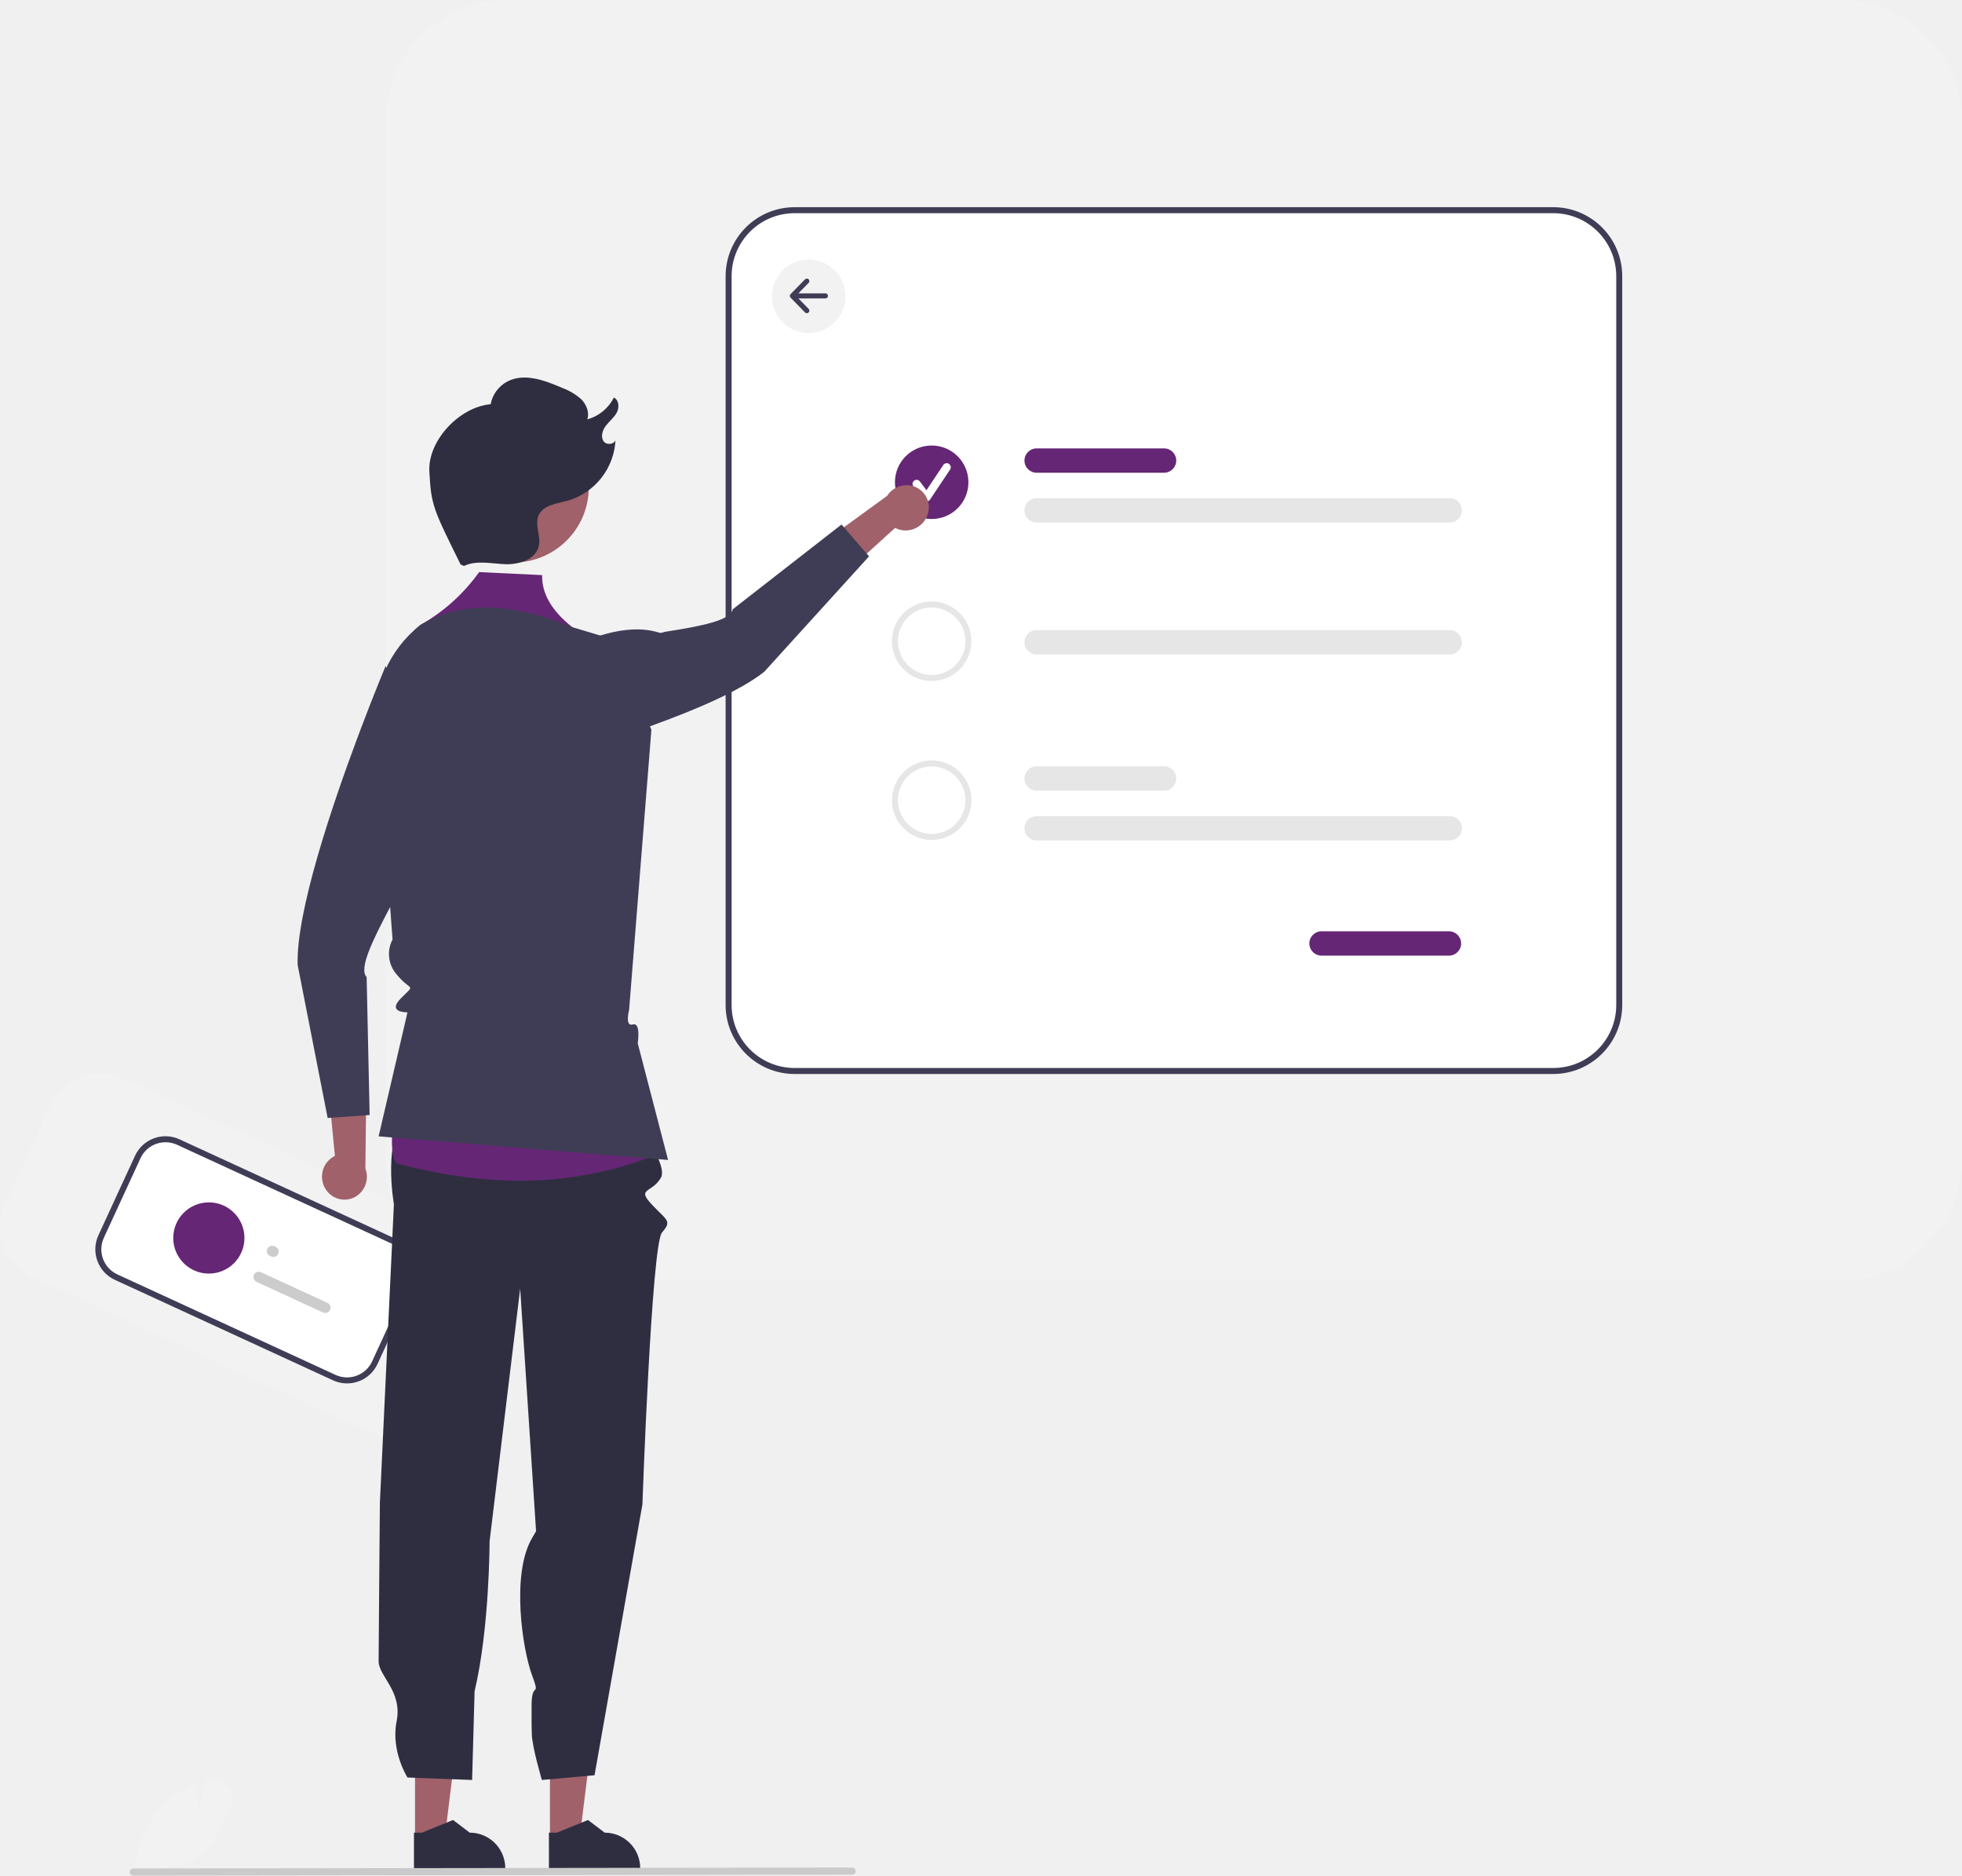
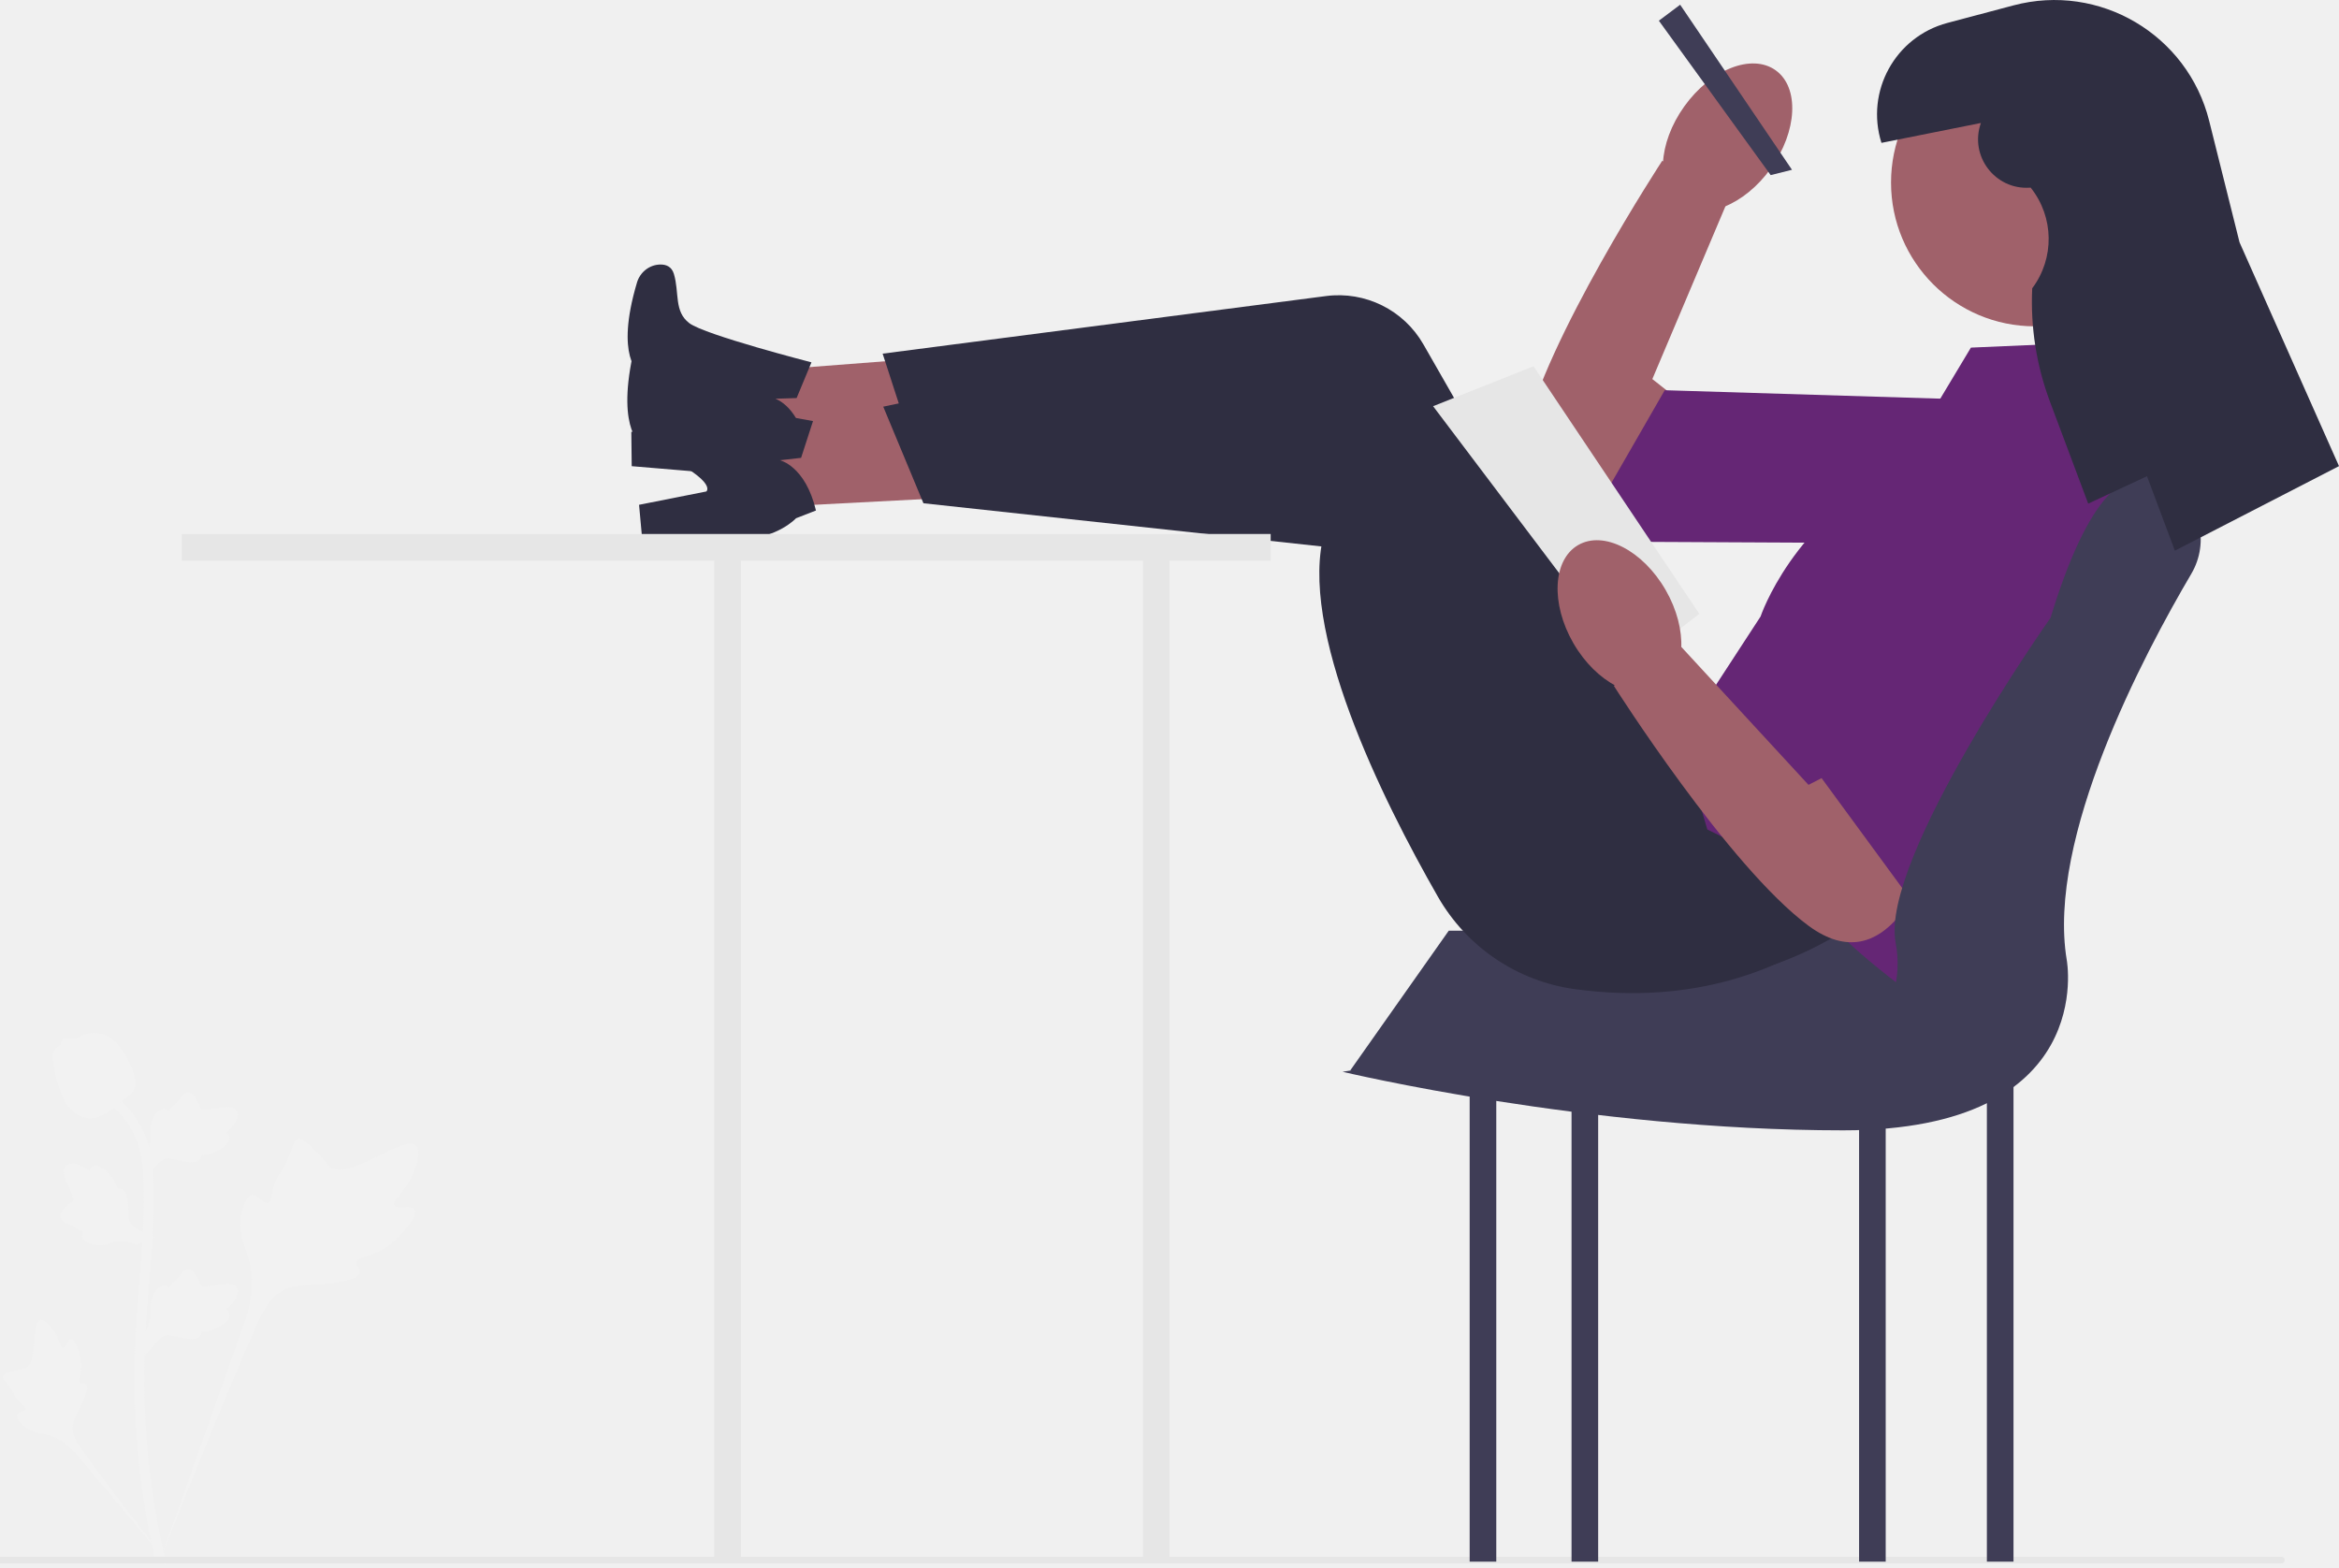
- <svg xmlns="http://www.w3.org/2000/svg" data-name="Layer 1" width="654.26" height="625.368" viewBox="0 0 654.26 625.368">
-   <path d="M402.994,617.918,283.28,562.789a17.917,17.917,0,0,1-8.77-23.742l15.423-33.491a17.918,17.918,0,0,1,23.742-8.77L433.389,551.914a17.918,17.918,0,0,1,8.77,23.742L426.736,609.147A17.917,17.917,0,0,1,402.994,617.918Z" transform="translate(-272.8698 -137.316)" fill="#f2f2f2" />
-   <path d="M384.354,596.625l-72.778-33.514a10.193,10.193,0,0,1-4.989-13.507L318.808,523.067a10.193,10.193,0,0,1,13.507-4.989l72.778,33.514a10.193,10.193,0,0,1,4.989,13.507L397.861,591.636A10.193,10.193,0,0,1,384.354,596.625Z" transform="translate(-272.8698 -137.316)" fill="#fff" />
-   <path d="M383.936,597.534l-72.778-33.514a11.194,11.194,0,0,1-5.479-14.834L317.899,522.649a11.194,11.194,0,0,1,14.834-5.479l72.778,33.514a11.194,11.194,0,0,1,5.479,14.833L398.769,592.054A11.194,11.194,0,0,1,383.936,597.534Zm-52.04-78.548a9.192,9.192,0,0,0-12.18,4.499L307.496,550.023a9.192,9.192,0,0,0,4.499,12.18l72.778,33.514a9.192,9.192,0,0,0,12.18-4.5l12.22-26.537a9.192,9.192,0,0,0-4.499-12.18Z" transform="translate(-272.8698 -137.316)" fill="#3f3d56" />
-   <path d="M363.314,556.233l-.402-.185a1.771,1.771,0,1,1,1.481-3.217l.402.185a1.771,1.771,0,0,1-1.481,3.217Z" transform="translate(-272.8698 -137.316)" fill="#ccc" />
-   <path d="M380.551,574.893l-22.115-10.184a1.771,1.771,0,1,1,1.481-3.217l22.115,10.184a1.771,1.771,0,1,1-1.481,3.217Z" transform="translate(-272.8698 -137.316)" fill="#ccc" />
-   <circle cx="69.646" cy="412.751" r="11.872" fill="#652675" />
-   <path d="M886.7,564.469H441.969A40.476,40.476,0,0,1,401.539,524.039V177.746A40.476,40.476,0,0,1,441.969,137.316H886.7a40.476,40.476,0,0,1,40.43,40.43V524.039A40.476,40.476,0,0,1,886.7,564.469Z" transform="translate(-272.8698 -137.316)" fill="#f2f2f2" />
-   <path d="M790.834,495.393h-253a23.026,23.026,0,0,1-23-23v-243a23.026,23.026,0,0,1,23-23h253a23.026,23.026,0,0,1,23,23v243A23.026,23.026,0,0,1,790.834,495.393Z" transform="translate(-272.8698 -137.316)" fill="#fff" />
-   <path d="M790.834,495.393h-253a23.026,23.026,0,0,1-23-23v-243a23.026,23.026,0,0,1,23-23h253a23.026,23.026,0,0,1,23,23v243A23.026,23.026,0,0,1,790.834,495.393Zm-253-287a21.024,21.024,0,0,0-21,21v243a21.024,21.024,0,0,0,21,21h253a21.024,21.024,0,0,0,21-21v-243a21.024,21.024,0,0,0-21-21Z" transform="translate(-272.8698 -137.316)" fill="#3f3d56" />
-   <path d="M661.047,294.929H618.55a4.058,4.058,0,1,1,0-8.117h42.497a4.058,4.058,0,0,1,0,8.117Z" transform="translate(-272.8698 -137.316)" fill="#652675" />
-   <path d="M756.047,455.929H713.55a4.058,4.058,0,1,1,0-8.117h42.497a4.058,4.058,0,0,1,0,8.117Z" transform="translate(-272.8698 -137.316)" fill="#652675" />
-   <path d="M756.31,311.528H618.55a4.058,4.058,0,1,1,0-8.117H756.31a4.058,4.058,0,0,1,0,8.117Z" transform="translate(-272.8698 -137.316)" fill="#e6e6e6" />
-   <circle cx="310.682" cy="160.791" r="12.252" fill="#652675" />
-   <circle cx="269.682" cy="98.791" r="12.252" fill="#f2f2f2" />
-   <path d="M581.881,304.484a1.362,1.362,0,0,1-1.09-.545l-3.342-4.457a1.363,1.363,0,1,1,2.181-1.635l2.187,2.915,5.616-8.424a1.363,1.363,0,0,1,2.273,1.504l-.005.008L583.015,303.877a1.364,1.364,0,0,1-1.096.606Z" transform="translate(-272.8698 -137.316)" fill="#fff" />
-   <path d="M756.31,355.528H618.55a4.058,4.058,0,1,1,0-8.117H756.31a4.058,4.058,0,0,1,0,8.117Z" transform="translate(-272.8698 -137.316)" fill="#e6e6e6" />
-   <path d="M583.552,364.359a13.251,13.251,0,1,1,13.251-13.251A13.267,13.267,0,0,1,583.552,364.359Zm0-24.503a11.251,11.251,0,1,0,11.251,11.251A11.264,11.264,0,0,0,583.552,339.856Z" transform="translate(-272.8698 -137.316)" fill="#e6e6e6" />
-   <path d="M661.047,400.929H618.55a4.058,4.058,0,1,1,0-8.117h42.497a4.058,4.058,0,0,1,0,8.117Z" transform="translate(-272.8698 -137.316)" fill="#e6e6e6" />
-   <path d="M756.31,417.528H618.55a4.058,4.058,0,1,1,0-8.117H756.31a4.058,4.058,0,0,1,0,8.117Z" transform="translate(-272.8698 -137.316)" fill="#e6e6e6" />
-   <path d="M583.552,417.359a13.252,13.252,0,1,1,13.251-13.252A13.267,13.267,0,0,1,583.552,417.359Zm0-24.504a11.252,11.252,0,1,0,11.251,11.252A11.265,11.265,0,0,0,583.552,392.855Z" transform="translate(-272.8698 -137.316)" fill="#e6e6e6" />
-   <path d="M548.121,235.12h-9.01l3.418-3.494a.845.845,0,1,0-1.208-1.182l-4.823,4.929a.845.845,0,0,0,0,1.182l4.823,4.93a.845.845,0,0,0,1.208-1.182l-3.417-3.493H548.121a.845.845,0,0,0,0-1.69Z" transform="translate(-272.8698 -137.316)" fill="#3f3d56" />
-   <polygon points="183.393 612.928 193.294 612.927 198.004 574.737 183.391 574.738 183.393 612.928" fill="#a0616a" />
-   <path d="M455.914,760.572l30.447-.001v-.385a11.851,11.851,0,0,0-11.851-11.851h-.001l-5.562-4.219-10.377,4.22-2.658 0Z" transform="translate(-272.8698 -137.316)" fill="#2f2e41" />
-   <polygon points="138.393 612.928 148.294 612.927 153.004 574.737 138.391 574.738 138.393 612.928" fill="#a0616a" />
-   <path d="M410.914,760.572l30.447-.001v-.385a11.851,11.851,0,0,0-11.851-11.851h-.001l-5.562-4.219-10.377,4.22-2.658 0Z" transform="translate(-272.8698 -137.316)" fill="#2f2e41" />
-   <path d="M480.334,505.053s16.001,19.846,12.899,24.992-8.102,3.363-3.102,8.755,7.003,5.454,3.502,9.423-6.543,90.709-6.543,90.709L471.13,729.19l-17.563,1.583s-3.277-11.031-3.357-15.307-.08-.55-.08-9.413,3.16-1.996.08-10.43-6.92-33.276,0-45.354,1.481-1.481,1.481-1.481l-5.361-81.857L436.13,651.19s0,29-5,50l-.827,29.583-21.551-.824s-5.623-8.759-3.623-18.759-6-15-6-20,.421-52.827.421-52.827l4.673-99.564s-4.094-22.609,4.906-31.609S480.334,505.053,480.334,505.053Z" transform="translate(-272.8698 -137.316)" fill="#2f2e41" />
-   <path d="M432.65,328.058l21,1q-.243,9.195,10.042,17.348l11.438,11.783,3,26-3,98,17,40c-22.845,8.928-49.546,12.888-87,3-4.224-4.505,1.173-30.762,3.628-50.367,0,0,5.314-8.168.517-14.072s1.855-42.561,1.855-42.561l2-41c-1.137-13.269-10.555-23.259-.091-31.497v0A60.877,60.877,0,0,0,432.65,328.058Z" transform="translate(-272.8698 -137.316)" fill="#652675" />
-   <path d="M463.692,346.407l14.268,4.281,12.128,29.964L482.65,474.058s-1.491,5.65,1.254,4.825,1.626,6.256,1.626,6.256L495.65,524.058l-96.52-7.868,9.628-41.367s-7.102.229-2.108-4.765,3.278-1.964-1.52-7.868a10.352,10.352,0,0,1-1.366-11.623l-2.14-29.25-3.528-41.165A39.555,39.555,0,0,1,413.039,345.693l0,0C427.939,336.841,445.208,338.841,463.692,346.407Z" transform="translate(-272.8698 -137.316)" fill="#3f3d56" />
-   <path d="M381.567,533.961a7.744,7.744,0,0,1,1.918-10.63,7.428,7.428,0,0,1,1.065-.612L381.949,495.826l13.181-6.121-.421,37.224a7.723,7.723,0,0,1-2.737,9.022,7.391,7.391,0,0,1-10.292-1.823Q381.623,534.045,381.567,533.961Z" transform="translate(-272.8698 -137.316)" fill="#a0616a" />
-   <path d="M372.13,459.06l10,51,1.19-.08,11.59-.83,1.22-.09-1-46c-2.66-2.71,1.85-11.99,7.77-23.19,2.19-4.13,4.57-8.53,6.86-12.95.41-.79.81-1.58,1.21-2.37a136.123,136.123,0,0,0,7.48-16.97l-16.57-47.02-.42-1.2s-3.53,8.42-8.15,20.61q-.525,1.365-1.05,2.79C383.44,406.3,371.55,441.56,372.13,459.06Z" transform="translate(-272.8698 -137.316)" fill="#3f3d56" />
-   <path d="M582.169,308.994a7.744,7.744,0,0,1-9.672,4.81,7.43,7.43,0,0,1-1.127-.488l-20.017,18.145-12.781-6.918,30.108-21.892a7.723,7.723,0,0,1,8.871-3.193,7.391,7.391,0,0,1,4.684,9.344Q582.203,308.899,582.169,308.994Z" transform="translate(-272.8698 -137.316)" fill="#a0616a" />
-   <path d="M430.241,397.31s29.712-7.349,57.247-17.081c.727-.253,1.442-.513,2.156-.773,15.663-5.631,30.333-11.995,38.077-18.165L562.663,322.812l-.775-.901-7.597-8.797-.794-.926-36.294,28.271c-.58,3.662-10.268,5.59-22.404,7.481-.68.111-1.397.525-2.077.314-11.421-3.547-24.319,2.312-33.947,6.633Z" transform="translate(-272.8698 -137.316)" fill="#3f3d56" />
-   <circle cx="171.228" cy="162.431" r="25.115" fill="#a0616a" />
-   <path d="M427.57,326.013c4.201-1.973,9.107-.774,13.745-.592s10.257-1.566,11.241-6.101c.728-3.354-1.459-7.029-.081-10.172,1.503-3.427,6.013-3.915,9.631-4.875a22.2,22.2,0,0,0,16.031-20.782c.251,1.873-2.953,2.488-4.005.919s-.328-3.741.833-5.232,2.727-2.682,3.602-4.356.705-4.161-1.004-4.967a13.956,13.956,0,0,1-8.839,7.271c.777-2.361-.322-5.016-2.091-6.762a20.238,20.238,0,0,0-6.387-3.761c-5.789-2.51-12.549-5.007-18.155-2.111a10.856,10.856,0,0,0-5.612,7.597c-10.371.877-21.02,12.111-20.429,22.502.635,11.186,1.099,12.091,10.411,30.915" transform="translate(-272.8698 -137.316)" fill="#2f2e41" />
-   <path d="M317.609,762.684l.006-.296a34.186,34.186,0,0,1,12.783-25.744,33.169,33.169,0,0,1,7.126-4.294l.243-.108.041.262c.493,3.133,1.274,6.331,1.638,7.75l2.438-9.515.271-.078a6.483,6.483,0,0,1,6.921,2.211,6.594,6.594,0,0,1,.684,7.358c-.568,1.059-1.127,2.164-1.668,3.232-1.857,3.672-3.777,7.469-6.574,10.418a20.663,20.663,0,0,1-16.666,6.217Z" transform="translate(-272.8698 -137.316)" fill="#f2f2f2" />
-   <path d="M557.024,762.352l-239.75.307a1.191,1.191,0,0,1,0-2.381l239.75-.307a1.191,1.191,0,1,1,0,2.381Z" transform="translate(-272.8698 -137.316)" fill="#cacaca" />
+ <svg xmlns="http://www.w3.org/2000/svg" width="596.882" height="400.001" viewBox="0 0 596.882 400.001">
+   <g>
+     <path d="M105.784,308.736c-.844-1.424-4.497,.101-5.168-1.191-.669-1.287,2.724-3.249,4.663-7.73,.35-.808,2.553-5.9,.922-7.472-3.092-2.978-17.24,9.313-22.191,5.29-1.087-.883-1.846-2.645-5.134-5.506-1.308-1.138-2.099-1.652-2.865-1.461-1.086,.271-1.172,1.725-2.337,4.584-1.747,4.287-2.78,4.028-3.798,7.449-.756,2.539-.583,4.016-1.472,4.303-1.258,.407-2.416-2.286-4.011-2.045-1.627,.246-2.611,3.382-2.922,5.73-.583,4.406,1.035,7.313,1.932,10.371,.975,3.322,1.553,8.375-.698,15.528l-22.277,62.766c4.918-12.879,19.158-48.185,25.142-61.305,1.727-3.787,3.635-7.629,7.551-9.145,3.77-1.46,8.949-.588,15.55-2.179,.771-.186,2.911-.73,3.18-1.988,.223-1.04-1.036-1.621-.842-2.595,.259-1.307,2.734-1.323,5.775-2.831,2.144-1.063,3.48-2.328,4.629-3.415,.346-.328,5.495-5.262,4.371-7.157h-0Z" fill="#f2f2f2" />
+     <path d="M18.139,341.778c-.942,.004-1.248,2.236-2.076,2.193-.825-.043-.808-2.275-2.448-4.519-.296-.405-2.159-2.955-3.401-2.608-2.354,.658-.404,11.148-3.806,12.418-.747,.279-1.831,.143-4.184,.931-.936,.314-1.417,.554-1.544,.985-.18,.611,.508,1.073,1.575,2.47,1.6,2.094,1.175,2.527,2.56,4.013,1.028,1.104,1.803,1.445,1.687,1.964-.163,.735-1.819,.526-2.161,1.379-.349,.87,.907,2.257,1.969,3.087,1.994,1.558,3.888,1.602,5.647,2.044,1.912,.48,4.559,1.654,7.42,4.823l24.378,29.044c-4.902-6.13-18.122-23.306-22.835-30.029-1.361-1.941-2.696-3.985-2.31-6.345,.371-2.272,2.293-4.562,3.417-8.261,.131-.432,.481-1.639-.058-2.134-.446-.409-1.095,.041-1.517-.335-.567-.504,.14-1.724,.277-3.651,.097-1.359-.138-2.38-.341-3.258-.061-.265-.997-4.215-2.251-4.21v0Z" fill="#f2f2f2" />
+     <path d="M36.939,345.998l-.568-5.068,.259-.384c1.2-1.777,1.812-3.512,1.819-5.159,.001-.262-.011-.524-.023-.79-.049-1.057-.11-2.371,.575-3.903,.384-.854,1.463-2.831,3.086-2.587,.437,.061,.767,.262,1.018,.497,.037-.059,.075-.117,.115-.181,.505-.771,.905-1.101,1.291-1.419,.296-.245,.602-.497,1.082-1.094,.21-.262,.374-.492,.513-.685,.42-.585,.968-1.282,1.935-1.27,1.033,.049,1.574,.903,1.932,1.468,.64,1.008,.93,1.735,1.122,2.217,.07,.176,.149,.374,.19,.436,.333,.489,3.038,.032,4.057-.135,2.289-.382,4.27-.712,5.087,.732,.585,1.033,.151,2.398-1.33,4.168-.461,.551-.952,.969-1.388,1.297,.361,.215,.684,.546,.815,1.065h0c.308,1.228-.748,2.459-3.137,3.663-.593,.301-1.392,.702-2.512,.896-.527,.091-1.002,.113-1.408,.125-.009,.235-.064,.489-.207,.751-.42,.771-1.293,1.138-2.61,1.05-1.449-.076-2.642-.352-3.694-.595-.919-.21-1.711-.389-2.332-.347-1.153,.093-2.041,1.016-3.083,2.212l-2.603,3.042h-0Z" fill="#f2f2f2" />
+     <path d="M39.572,315.823l-4.758,1.835-.437-.153c-2.023-.71-3.857-.862-5.452-.451-.254,.065-.504,.143-.759,.223-1.01,.315-2.266,.708-3.922,.434-.924-.155-3.11-.697-3.285-2.329-.052-.438,.059-.809,.222-1.111-.066-.021-.133-.042-.204-.065-.874-.293-1.295-.597-1.7-.889-.312-.224-.633-.456-1.332-.769-.307-.137-.571-.237-.793-.322-.672-.258-1.486-.611-1.719-1.549-.215-1.011,.474-1.751,.93-2.241,.813-.875,1.442-1.34,1.86-1.648,.153-.112,.324-.239,.373-.294,.389-.446-.74-2.947-1.159-3.891-.95-2.118-1.772-3.95-.582-5.106,.851-.828,2.282-.754,4.369,.229,.65,.307,1.179,.675,1.607,1.013,.117-.404,.354-.8,.823-1.058h0c1.11-.61,2.569,.099,4.339,2.105,.442,.498,1.033,1.169,1.504,2.203,.221,.487,.363,.941,.478,1.331,.229-.051,.49-.063,.779,.009,.852,.21,1.429,.962,1.678,2.258,.294,1.421,.329,2.645,.362,3.724,.03,.942,.058,1.753,.255,2.344,.382,1.091,1.5,1.717,2.922,2.421l3.603,1.746-0,0Z" fill="#f2f2f2" />
+     <path d="M36.939,300.892l-.568-5.068,.259-.384c1.2-1.777,1.812-3.512,1.819-5.159,.001-.262-.011-.524-.023-.79-.049-1.057-.11-2.371,.575-3.903,.384-.854,1.463-2.831,3.086-2.587,.437,.061,.767,.262,1.018,.497,.037-.059,.075-.117,.115-.181,.505-.771,.905-1.101,1.291-1.419,.296-.245,.602-.497,1.082-1.094,.21-.262,.374-.492,.513-.685,.42-.585,.968-1.282,1.935-1.27,1.033,.049,1.574,.903,1.932,1.468,.64,1.008,.93,1.735,1.122,2.217,.07,.176,.149,.374,.19,.436,.333,.489,3.038,.032,4.057-.135,2.289-.382,4.27-.712,5.087,.732,.585,1.033,.151,2.398-1.33,4.168-.461,.551-.952,.969-1.388,1.297,.361,.215,.684,.546,.815,1.065h0c.308,1.228-.748,2.459-3.137,3.663-.593,.301-1.392,.702-2.512,.896-.527,.091-1.002,.113-1.408,.125-.009,.235-.064,.489-.207,.751-.42,.771-1.293,1.138-2.61,1.05-1.449-.076-2.642-.352-3.694-.595-.919-.21-1.711-.389-2.332-.347-1.153,.093-2.041,1.016-3.083,2.212l-2.603,3.042h-0Z" fill="#f2f2f2" />
+     <path d="M42.124,399.269l-1.062-.666-.257-1.226,.257,1.226-1.238,.142c-.02-.115-.087-.379-.188-.793-.554-2.266-2.244-9.162-3.654-20.023-.984-7.581-1.541-15.376-1.656-23.17-.115-7.807,.255-13.717,.551-18.467,.224-3.583,.496-6.994,.762-10.317,.71-8.878,1.379-17.265,.881-26.55-.11-2.073-.341-6.387-2.862-10.978-1.462-2.663-3.476-5.027-5.987-7.023l1.561-1.963c2.771,2.207,5,4.826,6.623,7.782,2.795,5.09,3.047,9.791,3.168,12.05,.507,9.449-.17,17.916-.887,26.88-.264,3.311-.536,6.708-.759,10.276-.294,4.706-.66,10.565-.546,18.271,.113,7.701,.663,15.4,1.634,22.886,1.392,10.724,3.058,17.517,3.605,19.749,.291,1.192,.352,1.441,.054,1.914v-0Z" fill="#f2f2f2" />
+     <path d="M23.075,285.406c-.103,0-.207-.002-.312-.01-2.134-.115-4.11-1.392-5.875-3.796-.827-1.131-1.251-2.42-2.095-4.992-.131-.396-.767-2.408-1.154-5.176-.253-1.808-.221-2.565,.137-3.233,.398-.744,1.041-1.263,1.766-1.613-.032-.24-.006-.487,.098-.739,.427-1.045,1.563-.908,2.177-.842,.311,.039,.699,.091,1.117,.069,.658-.032,1.012-.228,1.548-.521,.513-.281,1.15-.631,2.096-.825,1.865-.389,3.427,.14,3.942,.313,2.71,.903,4.046,3.01,5.593,5.45,.308,.489,1.367,2.271,2.065,4.713,.504,1.762,.433,2.545,.281,3.128-.308,1.197-1.036,1.882-2.885,3.394-1.931,1.583-2.9,2.376-3.732,2.858-1.937,1.118-3.153,1.821-4.768,1.821v0Z" fill="#f2f2f2" />
+   </g>
+   <path d="M583.04,398.13h0c0,.464-.376,.84-.84,.84H0v-1.68H582.2c.464,0,.84,.376,.84,.84Z" fill="#e6e6e6" />
+   <g>
+     <g>
+       <path d="M414.967,132.595s-31.339,3.769-26.053-21.009c5.286-24.778,35.259-70.545,35.259-70.545l17.009,9.539-19.527,46.158,8.406,6.632-15.094,29.226Z" fill="#a0616a" />
+       <polygon points="517.666 102.43 513.25 138.75 402.592 138.208 424.816 99.583 517.666 102.43" fill="#652675" />
+       <ellipse cx="440.857" cy="35.06" rx="21.062" ry="13.588" transform="translate(155.6948 373.0935) rotate(-54.39629)" fill="#a0616a" />
+     </g>
+     <rect x="431.611" y="316.316" width="157.624" height="6.794" transform="translate(190.7093 830.1362) rotate(-90)" fill="#3f3d56" />
+     <rect x="398.999" y="316.316" width="157.624" height="6.794" transform="translate(158.0973 797.5243) rotate(-90)" fill="#3f3d56" />
+     <rect x="166.639" y="266.719" width="256.819" height="6.794" transform="translate(24.93198 565.1643) rotate(-90)" fill="#e6e6e6" />
+     <rect x="325.622" y="316.316" width="157.624" height="6.794" transform="translate(84.72051 724.1474) rotate(-90)" fill="#3f3d56" />
+     <rect x="299.622" y="316.316" width="157.624" height="6.794" transform="translate(58.72051 698.1474) rotate(-90)" fill="#3f3d56" />
+     <polygon points="500.911 237.504 369.709 237.504 344.541 273.204 475.093 280.987 500.911 237.504" fill="#3f3d56" />
+     <g>
+       <g>
+         <polygon points="260.667 115.362 261.263 89.472 182.077 95.563 181.672 113.106 260.667 115.362" fill="#a0616a" />
+         <path d="M207.074,92.47l-3.787,9.112-5.439,.174s6.368,1.95,8.138,13.522l-5.226,1.567s-5.019,4.683-14.401,4.228l-25.155-2.104-.097-8.769,17.386-2.009s3.874-2.549-15.303-13.027c0,0-6.353-3.885-.639-23.068,.785-2.637,3.157-4.53,5.908-4.59,1.518-.033,2.94,.512,3.508,2.398,1.445,4.799-.017,9.584,3.955,12.579,3.972,2.996,31.154,9.988,31.154,9.988Z" fill="#2f2e41" />
+       </g>
+       <path d="M491.092,214.34s-27.322,46.469-89.145,38.095c-14.712-1.993-27.656-10.74-35.03-23.626-14.253-24.906-35.896-68.515-28.88-93.209l-104.562-19.956-8.238-25.394,113.163-14.7c10.01-1.3,19.815,3.567,24.83,12.327l55.124,96.268,16.433,1.794,56.305,28.401Z" fill="#2f2e41" />
+     </g>
+     <g>
+       <g>
+         <polygon points="262.731 125.96 261.242 100.106 182.803 112.548 183.811 130.067 262.731 125.96" fill="#a0616a" />
+         <path d="M207.471,107.454l-3.042,9.387-5.408,.611s6.505,1.432,9.199,12.824l-5.083,1.982s-4.626,5.071-14.014,5.373l-25.243-.074-.802-8.733,17.168-3.401s3.656-2.852-16.302-11.753c0,0-6.645-3.361-2.493-22.942,.571-2.691,2.783-4.77,5.519-5.05,1.51-.155,2.972,.274,3.69,2.108,1.827,4.667,.754,9.554,4.954,12.22,4.2,2.667,31.856,7.45,31.856,7.45Z" fill="#2f2e41" />
+       </g>
+       <path d="M500.372,206.08s-23.495,48.517-85.792,45.143c-14.825-.803-28.43-8.48-36.817-20.731-16.211-23.678-41.292-65.405-36.285-90.583l-105.829-11.479-10.255-24.649,111.613-23.756c9.873-2.101,20.038,1.962,25.742,10.289l62.691,91.521,16.524,.466,58.408,23.779Z" fill="#2f2e41" />
+     </g>
+     <polygon points="428.754 1.206 423.319 5.283 451.854 44.689 457.289 43.33 428.754 1.206" fill="#3f3d56" />
+     <path d="M502.949,88.712l31.253-1.359,13.588,61.147s-28.535,107.348-62.506,103.271c0,0-21.062-15.627-21.062-21.062s-28.535-19.024-28.535-19.024l-6.794-23.1,20.382-31.253s8.153-24.459,35.33-38.047l18.344-30.574Z" fill="#652675" />
+     <polygon points="324.263 136.271 46.382 136.271 46.382 143.066 182.265 143.066 182.265 398.526 189.059 398.526 189.059 143.066 324.263 143.066 324.263 136.271" fill="#e6e6e6" />
+     <circle cx="519.255" cy="46.589" r="36.688" fill="#a0616a" />
+     <polygon points="391.332 93.468 365.707 103.659 415.984 170.242 433.649 156.654 391.332 93.468" fill="#e6e6e6" />
+     <g>
+       <path d="M491.399,221.198s-9.512,30.098-29.894,15.049-49.683-61.249-49.683-61.249l15.712-11.55,33.971,36.849,9.512-4.916,20.382,25.818Z" fill="#a0616a" />
+       <polygon points="506.346 115.21 537.599 134.233 491.399 234.787 461.505 194.022 506.346 115.21" fill="#652675" />
+       <ellipse cx="413.266" cy="157.333" rx="13.588" ry="21.062" transform="translate(-23.29944 227.7118) rotate(-30)" fill="#a0616a" />
+     </g>
+     <path d="M523.267,157.67c9.416-30.869,19.52-40.637,30.144-34.521,8.086,4.655,10.52,15.252,5.781,23.289-12.079,20.487-36.97,67.428-31.785,98.539,0,0,8.153,43.483-57.071,43.483-65.224,0-127.73-14.947-127.73-14.947l33.971-5.435,77.254,5.518c17.651,1.261,32.527-13.842,30.169-31.379-.078-.579-.17-1.164-.278-1.756-3.873-21.301,39.545-82.79,39.545-82.79Z" fill="#3f3d56" />
+   </g>
+   <path d="M505.504,31.38c-2.997,8.392,3.588,17.106,12.48,16.513l.212-.014h0c5.977,7.471,6.142,18.04,.401,25.694h0c-.472,9.865,1.074,19.723,4.542,28.971l9.744,25.983,15-7,7.118,19,41.882-21.575-25.383-57.111-7.746-30.984c-5.511-22.044-27.997-35.313-49.958-29.479l-16.849,4.475c-13.311,3.536-20.972,17.472-16.825,30.605v0l25.383-5.077" fill="#2f2e41" />
</svg>
